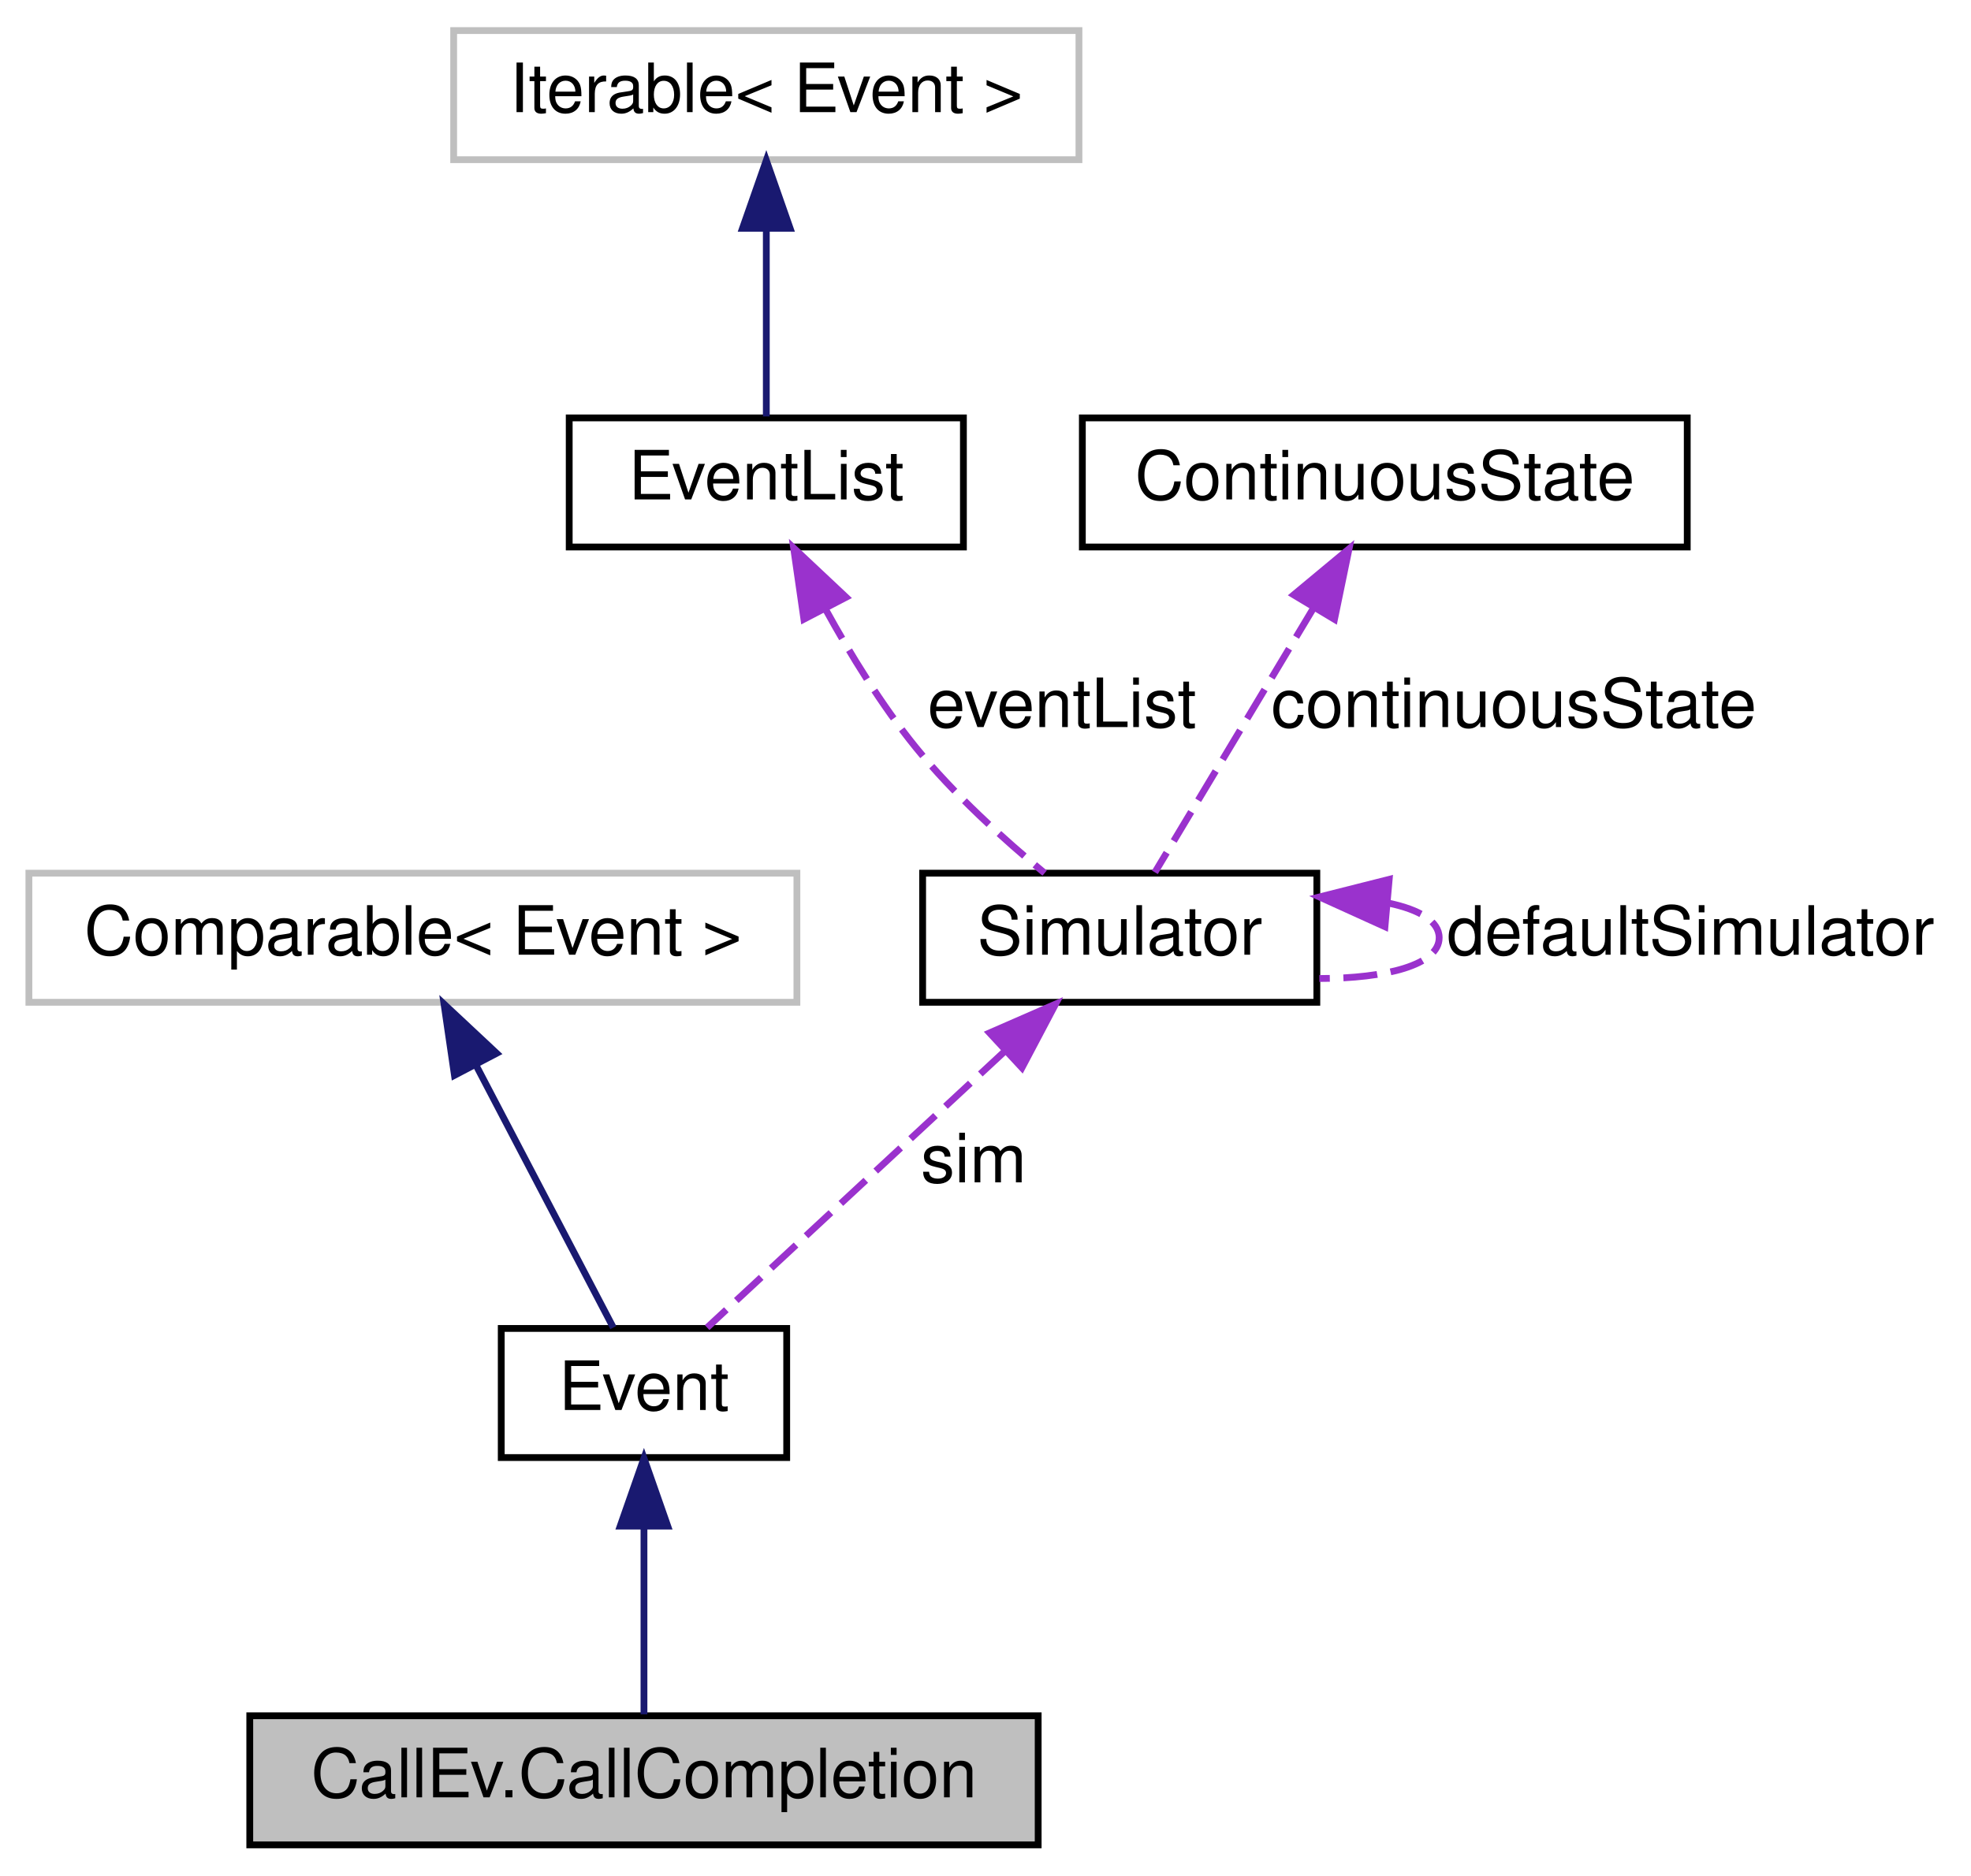
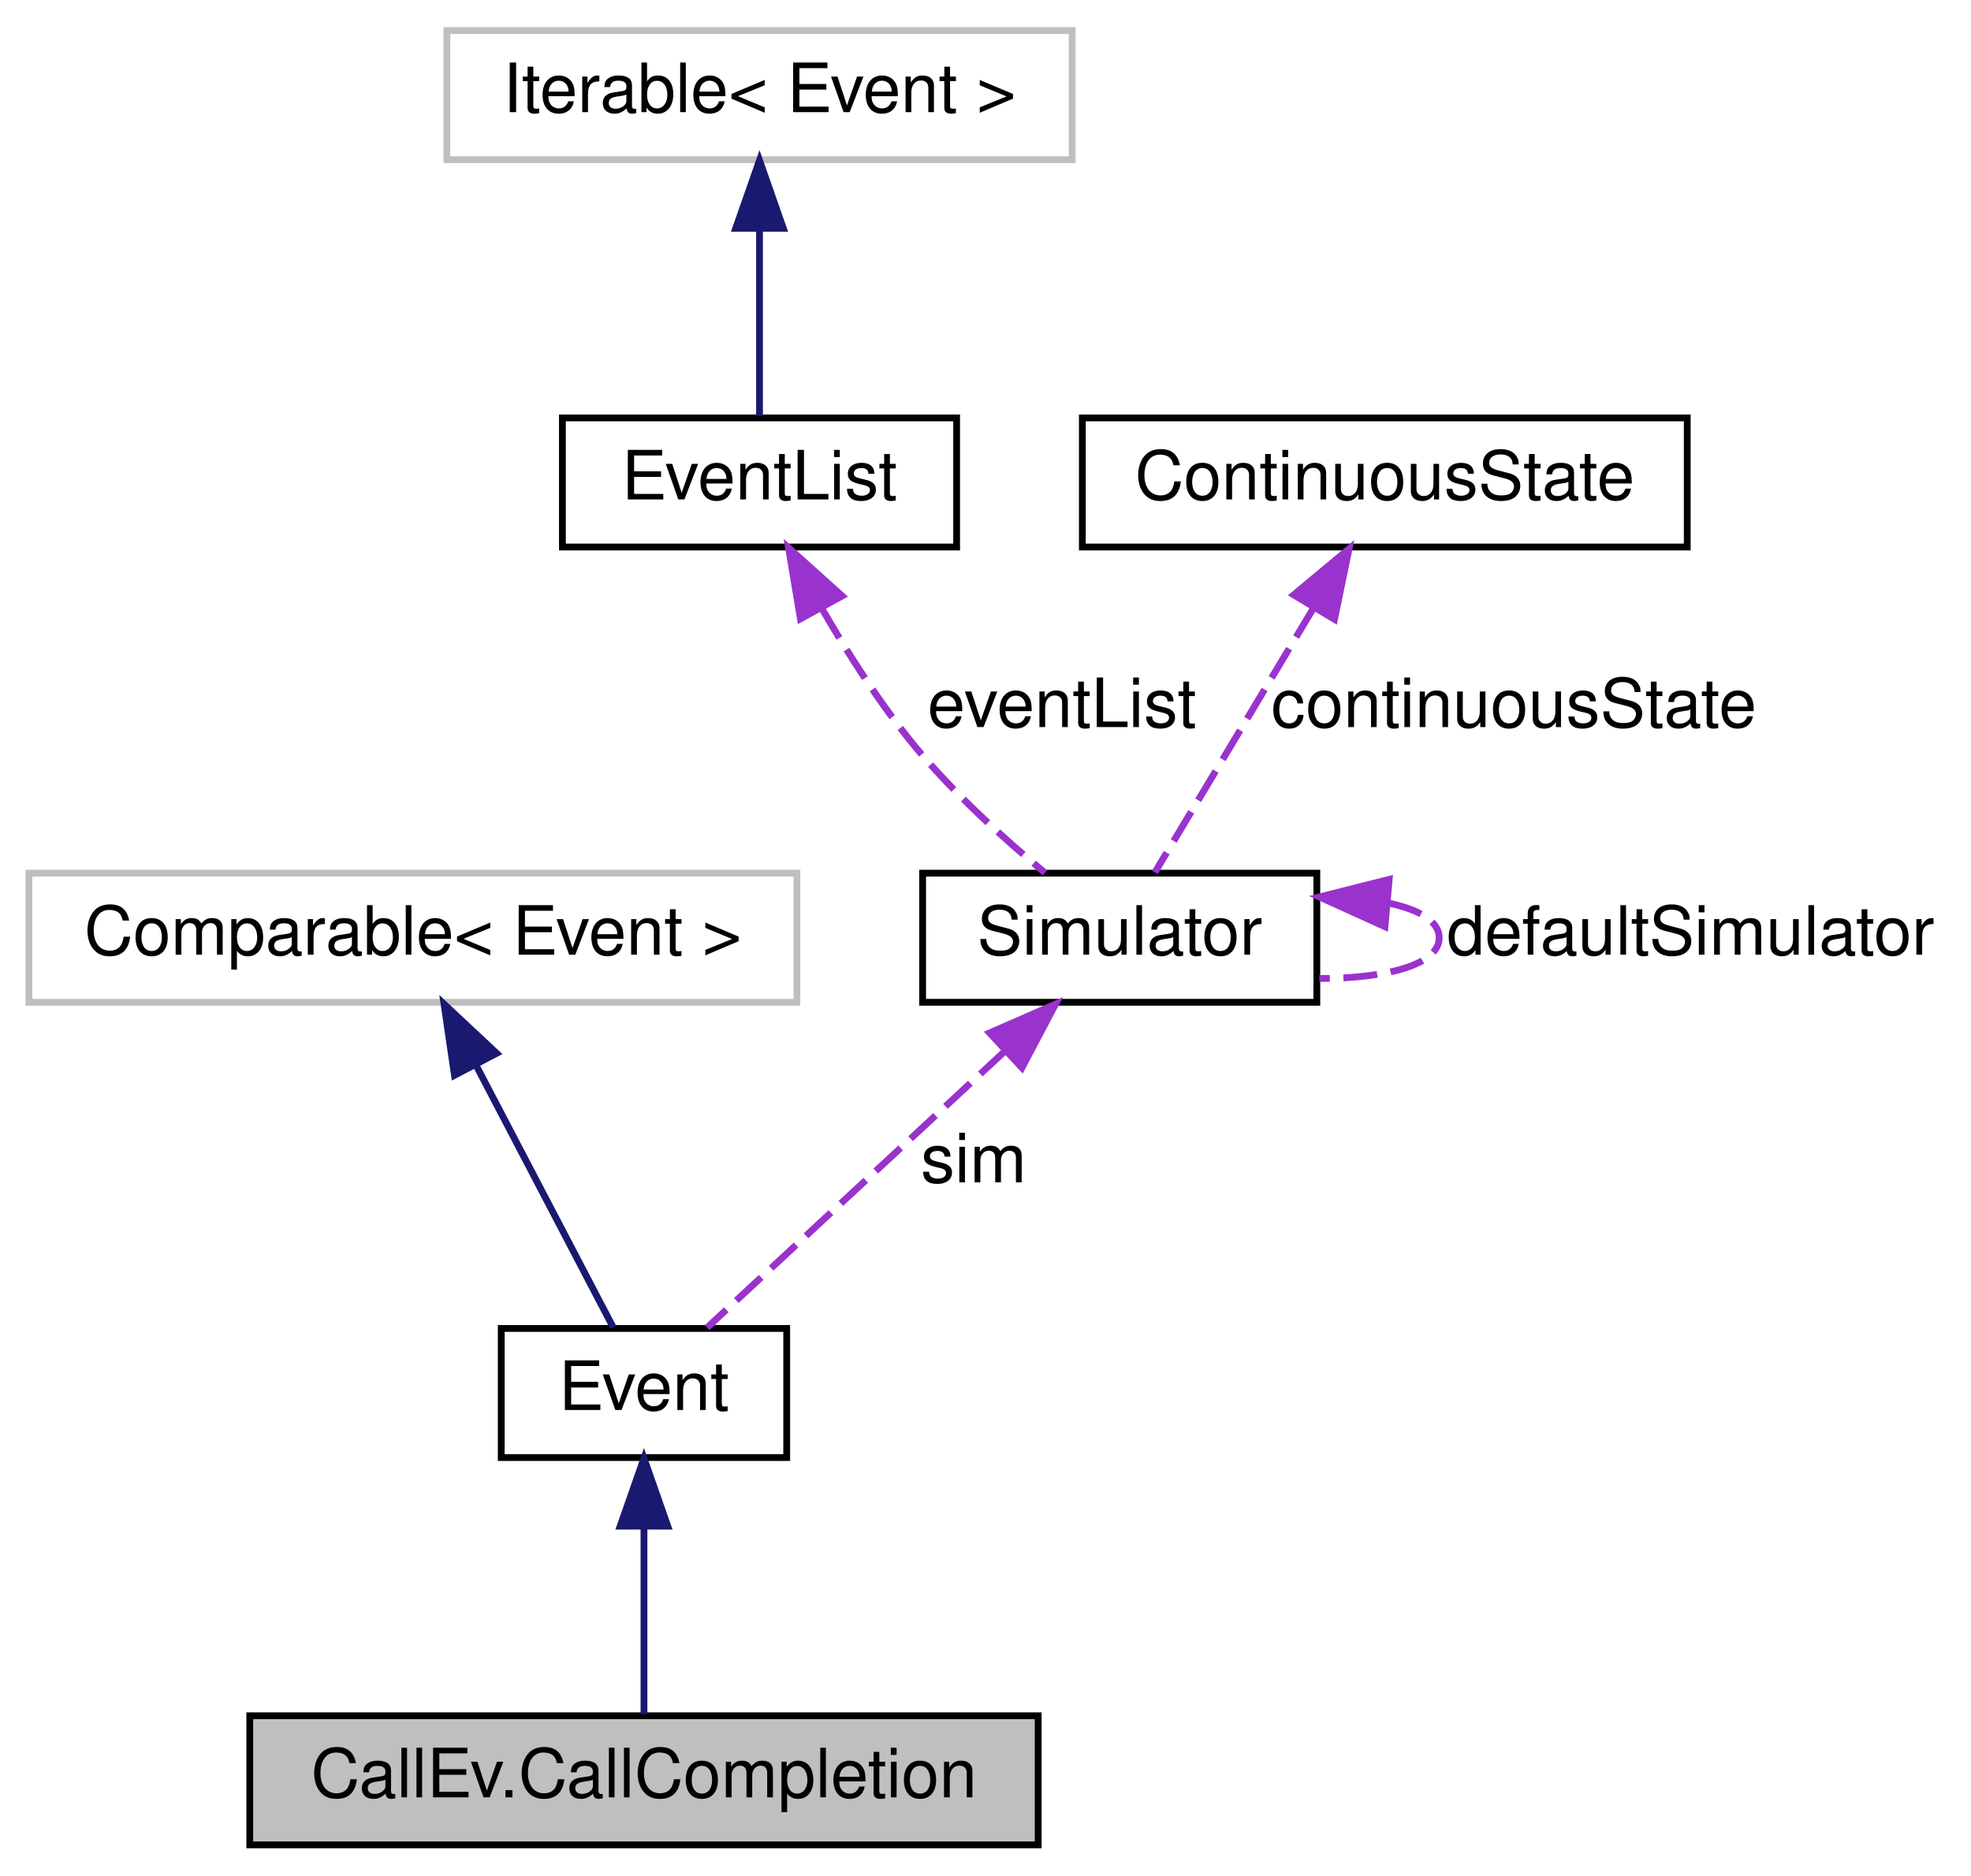
<svg xmlns="http://www.w3.org/2000/svg" xmlns:xlink="http://www.w3.org/1999/xlink" width="290pt" height="276pt" viewBox="0.00 0.00 289.50 276.00">
  <g id="graph0" class="graph" transform="scale(1 1) rotate(0) translate(4 272)">
    <g id="node1" class="node">
      <polygon fill="#bfbfbf" stroke="black" points="32.5,-0.5 32.5,-19.5 148.5,-19.5 148.5,-0.5 32.5,-0.5" />
      <text text-anchor="middle" x="90.5" y="-7.5" font-family="Helvetica,sans-Serif" font-size="10.00">CallEv.CallCompletion</text>
    </g>
    <g id="node2" class="node">
      <g id="a_node2">
        <a xlink:href="classumontreal_1_1ssj_1_1simevents_1_1Event.html" target="_top" xlink:title="This abstract class provides event scheduling tools. ">
          <polygon fill="none" stroke="black" points="69.5,-57.5 69.5,-76.5 111.5,-76.5 111.5,-57.5 69.5,-57.5" />
          <text text-anchor="middle" x="90.5" y="-64.5" font-family="Helvetica,sans-Serif" font-size="10.00">Event</text>
        </a>
      </g>
    </g>
    <g id="edge1" class="edge">
      <path fill="none" stroke="midnightblue" d="M90.5,-47.117C90.5,-37.817 90.5,-27.056 90.5,-19.715" />
      <polygon fill="midnightblue" stroke="midnightblue" points="87,-47.406 90.5,-57.406 94,-47.406 87,-47.406" />
    </g>
    <g id="node3" class="node">
      <polygon fill="none" stroke="#bfbfbf" points="0,-124.5 0,-143.5 113,-143.5 113,-124.5 0,-124.5" />
      <text text-anchor="middle" x="56.5" y="-131.5" font-family="Helvetica,sans-Serif" font-size="10.00">Comparable&lt; Event &gt;</text>
    </g>
    <g id="edge2" class="edge">
      <path fill="none" stroke="midnightblue" d="M65.83,-115.163C72.387,-102.628 80.87,-86.41 85.987,-76.627" />
      <polygon fill="midnightblue" stroke="midnightblue" points="62.619,-113.751 61.085,-124.234 68.822,-116.995 62.619,-113.751" />
    </g>
    <g id="node4" class="node">
      <g id="a_node4">
        <a xlink:href="classumontreal_1_1ssj_1_1simevents_1_1Simulator.html" target="_top" xlink:title="Represents the executive of a discrete-event simulator. ">
          <polygon fill="none" stroke="black" points="131.5,-124.5 131.5,-143.5 189.5,-143.5 189.5,-124.5 131.5,-124.5" />
          <text text-anchor="middle" x="160.5" y="-131.5" font-family="Helvetica,sans-Serif" font-size="10.00">Simulator</text>
        </a>
      </g>
    </g>
    <g id="edge3" class="edge">
      <path fill="none" stroke="#9a32cd" stroke-dasharray="5,2" d="M143.653,-117.356C129.891,-104.578 110.952,-86.992 99.791,-76.627" />
      <polygon fill="#9a32cd" stroke="#9a32cd" points="141.35,-119.994 151.059,-124.234 146.113,-114.864 141.35,-119.994" />
      <text text-anchor="middle" x="139" y="-98" font-family="Helvetica,sans-Serif" font-size="10.00"> sim</text>
    </g>
    <g id="edge4" class="edge">
      <path fill="none" stroke="#9a32cd" stroke-dasharray="5,2" d="M200.103,-139.084C204.591,-138.132 207.5,-136.438 207.5,-134 207.5,-130 199.667,-128 189.875,-128" />
      <polygon fill="#9a32cd" stroke="#9a32cd" points="199.523,-135.622 189.875,-140 200.147,-142.594 199.523,-135.622" />
      <text text-anchor="middle" x="244.5" y="-131.5" font-family="Helvetica,sans-Serif" font-size="10.00"> defaultSimulator</text>
    </g>
    <g id="node5" class="node">
      <g id="a_node5">
        <a xlink:href="interfaceumontreal_1_1ssj_1_1simevents_1_1eventlist_1_1EventList.html" target="_top" xlink:title="An interface for implementations of event lists. ">
-           <polygon fill="none" stroke="black" points="79.5,-191.5 79.5,-210.5 137.5,-210.5 137.5,-191.5 79.5,-191.5" />
-           <text text-anchor="middle" x="108.5" y="-198.5" font-family="Helvetica,sans-Serif" font-size="10.00">EventList</text>
+           <polygon fill="none" stroke="black" points="78.5,-191.5 78.5,-210.5 136.5,-210.5 136.5,-191.5 78.5,-191.5" />
+           <text text-anchor="middle" x="107.5" y="-198.5" font-family="Helvetica,sans-Serif" font-size="10.00">EventList</text>
        </a>
      </g>
    </g>
    <g id="edge5" class="edge">
-       <path fill="none" stroke="#9a32cd" stroke-dasharray="5,2" d="M117.19,-182.387C120.868,-175.7 125.467,-168.206 130.5,-162 136.061,-155.143 143.415,-148.495 149.451,-143.511" />
-       <polygon fill="#9a32cd" stroke="#9a32cd" points="114.031,-180.877 112.519,-191.363 120.24,-184.108 114.031,-180.877" />
+       <path fill="none" stroke="#9a32cd" stroke-dasharray="5,2" d="M116.7,-182.41C120.559,-175.726 125.348,-168.228 130.5,-162 136.128,-155.197 143.483,-148.55 149.502,-143.553" />
+       <polygon fill="#9a32cd" stroke="#9a32cd" points="113.521,-180.928 111.777,-191.378 119.657,-184.297 113.521,-180.928" />
      <text text-anchor="middle" x="152" y="-165" font-family="Helvetica,sans-Serif" font-size="10.00"> eventList</text>
    </g>
    <g id="node6" class="node">
-       <polygon fill="none" stroke="#bfbfbf" points="62.5,-248.5 62.5,-267.5 154.5,-267.5 154.5,-248.5 62.5,-248.5" />
-       <text text-anchor="middle" x="108.5" y="-255.5" font-family="Helvetica,sans-Serif" font-size="10.00">Iterable&lt; Event &gt;</text>
+       <polygon fill="none" stroke="#bfbfbf" points="61.5,-248.5 61.5,-267.5 153.5,-267.5 153.5,-248.5 61.5,-248.5" />
+       <text text-anchor="middle" x="107.5" y="-255.5" font-family="Helvetica,sans-Serif" font-size="10.00">Iterable&lt; Event &gt;</text>
    </g>
    <g id="edge6" class="edge">
-       <path fill="none" stroke="midnightblue" d="M108.5,-238.117C108.5,-228.817 108.5,-218.056 108.5,-210.715" />
-       <polygon fill="midnightblue" stroke="midnightblue" points="105,-238.406 108.5,-248.406 112,-238.406 105,-238.406" />
+       <path fill="none" stroke="midnightblue" d="M107.5,-238.117C107.5,-228.817 107.5,-218.056 107.5,-210.715" />
+       <polygon fill="midnightblue" stroke="midnightblue" points="104,-238.406 107.5,-248.406 111,-238.406 104,-238.406" />
    </g>
    <g id="node7" class="node">
      <g id="a_node7">
        <a xlink:href="classumontreal_1_1ssj_1_1simevents_1_1ContinuousState.html" target="_top" xlink:title="Represents the portion of the simulator’s state associated with continuous-time simulation. ">
          <polygon fill="none" stroke="black" points="155,-191.5 155,-210.5 244,-210.5 244,-191.5 155,-191.5" />
          <text text-anchor="middle" x="199.5" y="-198.5" font-family="Helvetica,sans-Serif" font-size="10.00">ContinuousState</text>
        </a>
      </g>
    </g>
    <g id="edge7" class="edge">
      <path fill="none" stroke="#9a32cd" stroke-dasharray="5,2" d="M189.021,-182.535C181.47,-169.95 171.604,-153.507 165.676,-143.627" />
      <polygon fill="#9a32cd" stroke="#9a32cd" points="186.094,-184.46 194.24,-191.234 192.097,-180.858 186.094,-184.46" />
      <text text-anchor="middle" x="218.5" y="-165" font-family="Helvetica,sans-Serif" font-size="10.00"> continuousState</text>
    </g>
  </g>
</svg>
